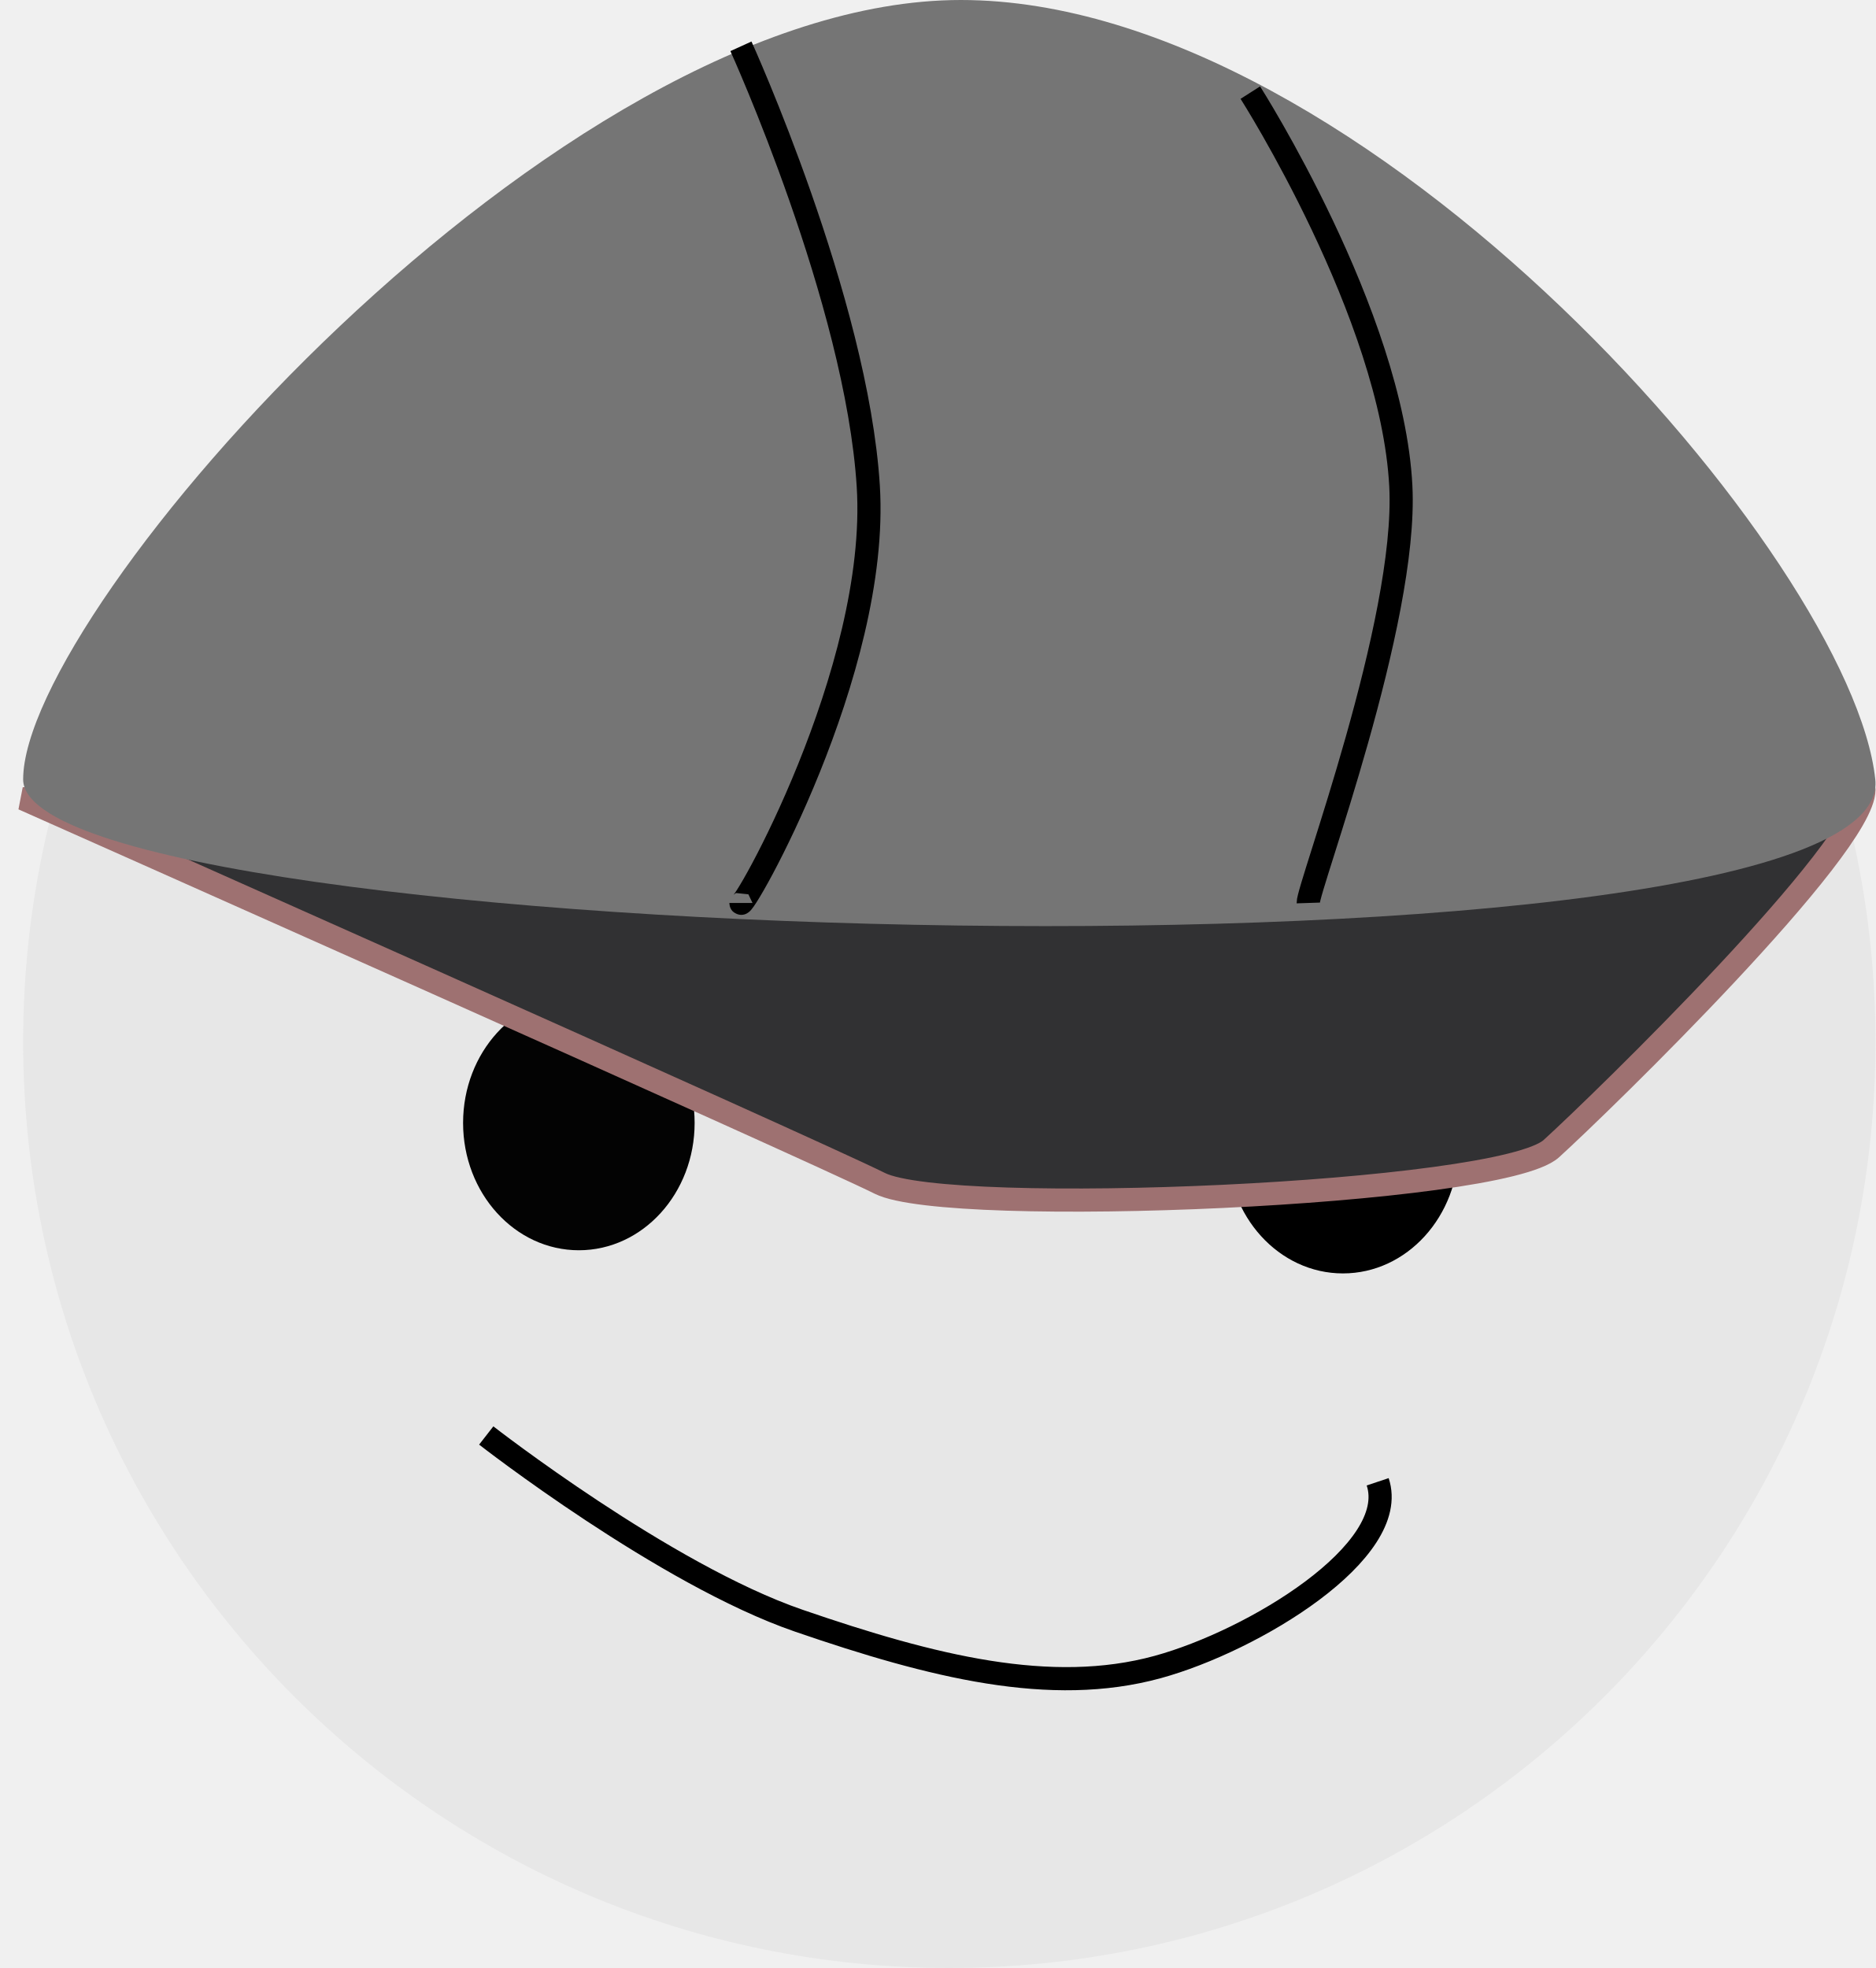
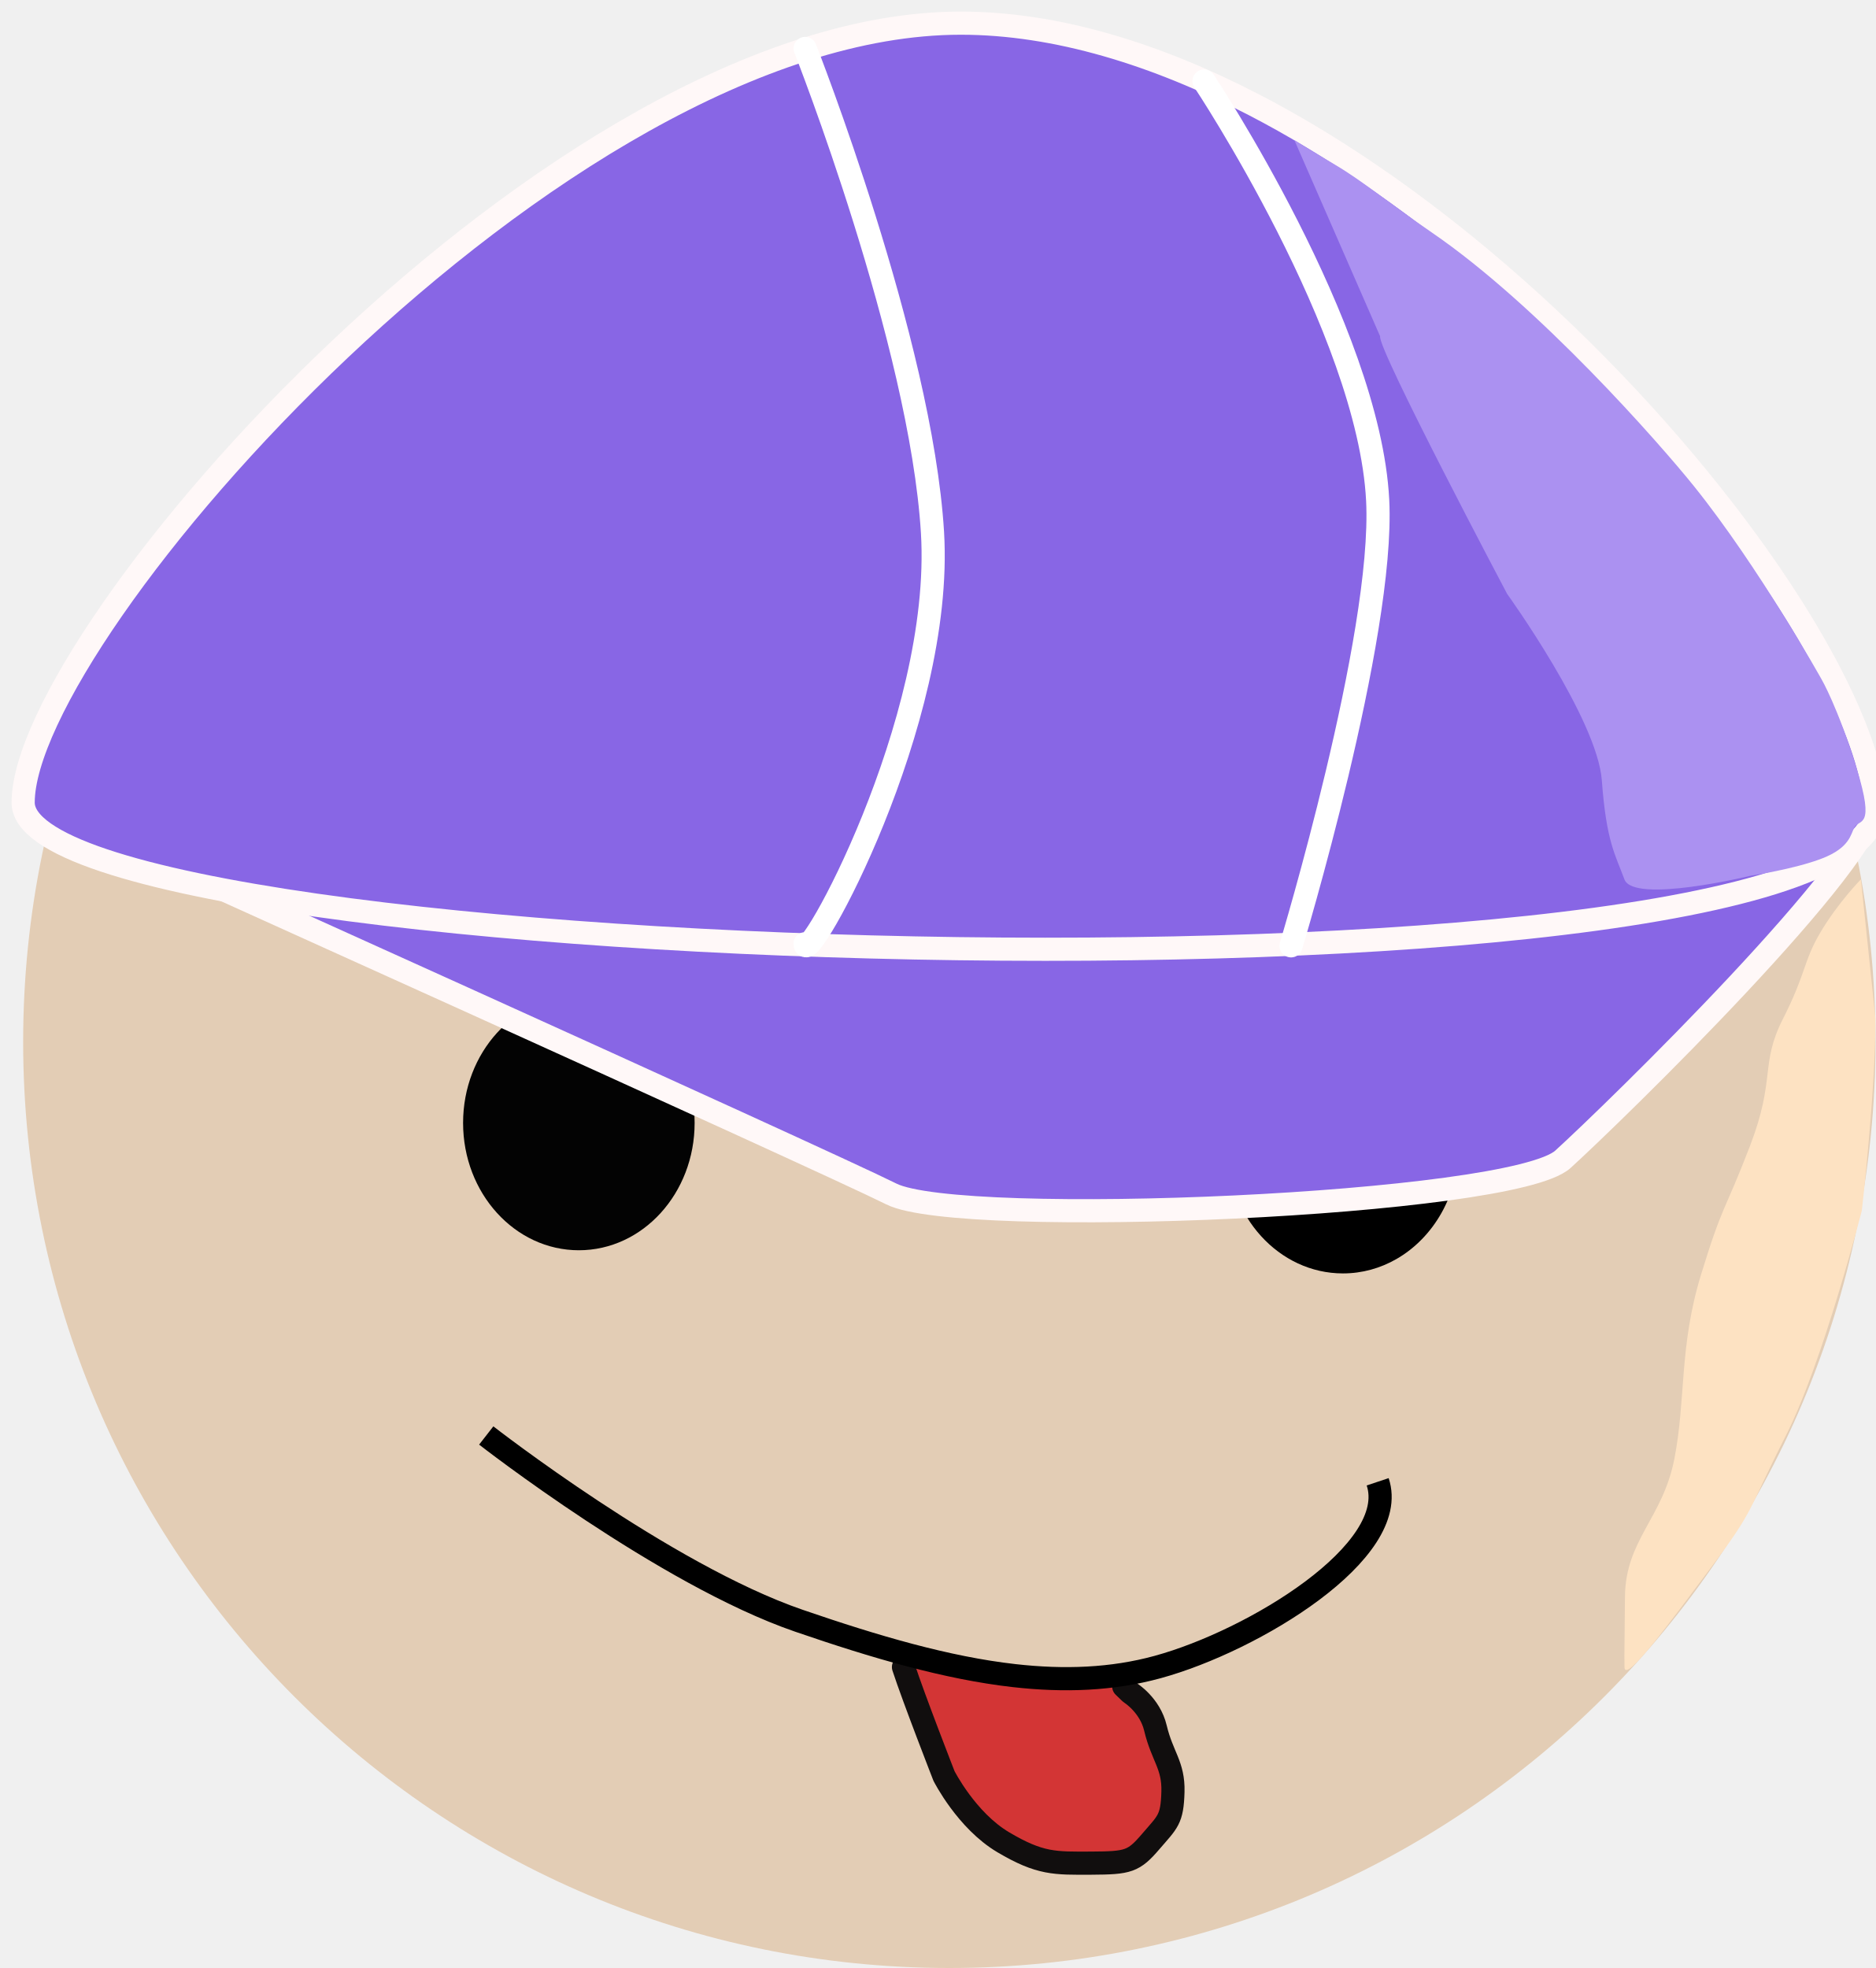
- <svg xmlns="http://www.w3.org/2000/svg" width="81" height="85" viewBox="0 0 81 85" fill="none">
-   <circle cx="41" cy="45" r="40" fill="#E7E7E7" />
-   <ellipse cx="25" cy="48.5" rx="5" ry="5.5" fill="#030303" />
-   <ellipse cx="58" cy="49.5" rx="5" ry="5.5" fill="black" />
-   <path d="M38 51.111C35 49.611 1 34.5 1 34.5C1 34.5 80.5 31.611 80.5 34.111C80.5 36.611 69.2 47.611 67 49.611C64.8 51.611 41 52.611 38 51.111Z" fill="#313133" stroke="#9E7171" />
-   <path d="M41.495 0C23.997 0 1 26.326 1 33.663C1 40.999 81.991 43.157 80.991 33.663C79.991 24.168 58.993 0 41.495 0Z" fill="#757575" />
-   <path d="M32 2C32 2 37 13 37.5 21C38 29 32 39.484 32 39M54 4C54 4 60.123 13.6 60.5 21C60.8 26.876 56.478 38.342 56.5 39" stroke="black" />
-   <path d="M21 62C21 62 28.705 68.007 34.5 70C40.272 71.985 45.383 73.265 50 72C54.147 70.864 60.5 67 59.5 64" stroke="black" />
+ <svg xmlns="http://www.w3.org/2000/svg" xmlns:ns1="http://vectornator.io" style="fill-rule:evenodd;clip-rule:evenodd;stroke-linecap:round;stroke-linejoin:round;" xml:space="preserve" version="1.1" viewBox="0 0 81 85">
+   <defs />
+   <g id="Untitled" ns1:layerName="Untitled">
+     <path d="M1+45C1+22.909+18.909+5+41+5C63.091+5+81+22.909+81+45C81+67.091+63.091+85+41+85C18.909+85+1+67.091+1+45Z" opacity="1" fill="#e3cdb5" />
+     <path d="M20+48.5C20+45.462+22.239+43+25+43C27.761+43+30+45.462+30+48.5C30+51.538+27.761+54+25+54C22.239+54+20+51.538+20+48.5Z" opacity="1" fill="#030303" />
+     <path d="M53+49.5C53+46.462+55.239+44+58+44C60.761+44+63+46.462+63+49.5C63+51.62+61.909+53.46+60.312+54.378C59.62+54.775+58.834+55+58+55C55.239+55+53+52.538+53+49.5Z" opacity="1" fill="#000000" />
+     <path stroke="#fff8f8" stroke-width="1" d="M38.5+51.571C35.5+50.071+3.825+35.794+3.825+35.794C3.825+35.794+81+32.071+81+34.571C81+37.071+69.7+48.071+67.5+50.071C65.3+52.071+41.5+53.071+38.5+51.571Z" fill="#8866e5" stroke-linecap="round" opacity="1" stroke-linejoin="miter" />
+     <path stroke="#fff8f8" stroke-width="1" d="M41.495+1C23.997+1+1+27.326+1+34.663C1+41.999+81.991+44.157+80.991+34.663C80.664+31.559+78.2+26.887+74.42+22.004C71.561+18.311+67.951+14.498+63.942+11.151C60.86+8.578+57.543+6.28+54.153+4.524C49.944+2.345+45.623+1+41.495+1Z" fill="#8866e5" stroke-linecap="round" opacity="1" stroke-linejoin="miter" />
+     <path stroke="#ffffff" stroke-width="1" d="M34.773+2.092C34.773+2.092+39.773+14.774+40.273+22.998C40.773+31.222+34.77+41.937+34.77+40.762M52+3.5C52+3.5+59.123+14.21+59.5+21.61C59.8+27.487+55.758+40.851+55.758+40.851" fill="none" stroke-linecap="round" opacity="1" stroke-linejoin="miter" />
+     <path stroke="#110e0e" stroke-width="1" d="M39.02+72.002C39.458+73.344+40.77+76.706+40.77+76.706C40.77+76.706+41.74+78.629+43.333+79.571C44.926+80.512+45.552+80.478+47.143+80.471C48.734+80.463+48.96+80.399+49.696+79.541C50.433+78.682+50.625+78.597+50.658+77.389C50.69+76.237+50.194+75.864+49.903+74.641C49.666+73.639+48.822+73.117+48.822+73.117L48.532+72.837" fill="#d33535" stroke-linecap="round" opacity="1" stroke-linejoin="round" />
+     <path stroke="#000000" stroke-width="1" d="M21+62C21+62+28.705+68.007+34.5+70C37.804+71.136+40.892+72.042+43.795+72.371C45.962+72.616+48.026+72.541+50+72C54.147+70.864+60.5+67+59.5+64" fill="none" stroke-linecap="butt" opacity="1" stroke-linejoin="miter" />
+   </g>
+   <g id="Слой 1" ns1:layerName="Слой 1">
+     <path d="M80.37+37.979C80.37+37.979+79.378+38.991+78.619+40.274C77.878+41.529+78.011+42.023+77.006+44C76.002+45.977+76.702+46.577+75.578+49.5C74.454+52.423+74.417+51.947+73.465+55.054C72.513+58.162+72.818+60.424+72.315+63.003C71.813+65.582+70.206+66.499+70.18+68.963C70.142+72.504+70.16+71.228+70.16+72.002C70.16+72.776+72.271+69.871+73.776+67.865C75.866+65.078+75.396+65.42+77.133+62C78.724+58.867+80.409+52.293+80.409+52.293C80.409+52.293+81+47.18+81+44" opacity="1" fill="#fde2c2" />
+     <path stroke="#fff8f8" stroke-opacity="0" stroke-width="3.35" d="M59.605+14.524C59.486+15.062+65.092+25.652+65.092+25.652C65.092+25.652+68.987+31.056+69.181+33.707C69.376+36.358+69.76+36.904+70.156+37.979C70.552+39.054+75.623+37.821+75.623+37.821C75.623+37.821+77.505+37.538+78.699+37.075C79.894+36.612+79.931+36.029+80.086+35.74C80.297+35.349+81+35.828+80.186+33.183C79.373+30.538+78.67+29.339+78.67+29.339C78.67+29.339+75.966+24.491+73.161+21C71.689+19.168+66.45+13.2+61.85+10.05C60.019+8.796+58.851+7.817+57.665+7.119C56.296+6.313+55.902+6.05+55.902+6.05" fill="#ab91f1" stroke-linecap="round" opacity="1" stroke-linejoin="round" />
+   </g>
</svg>
